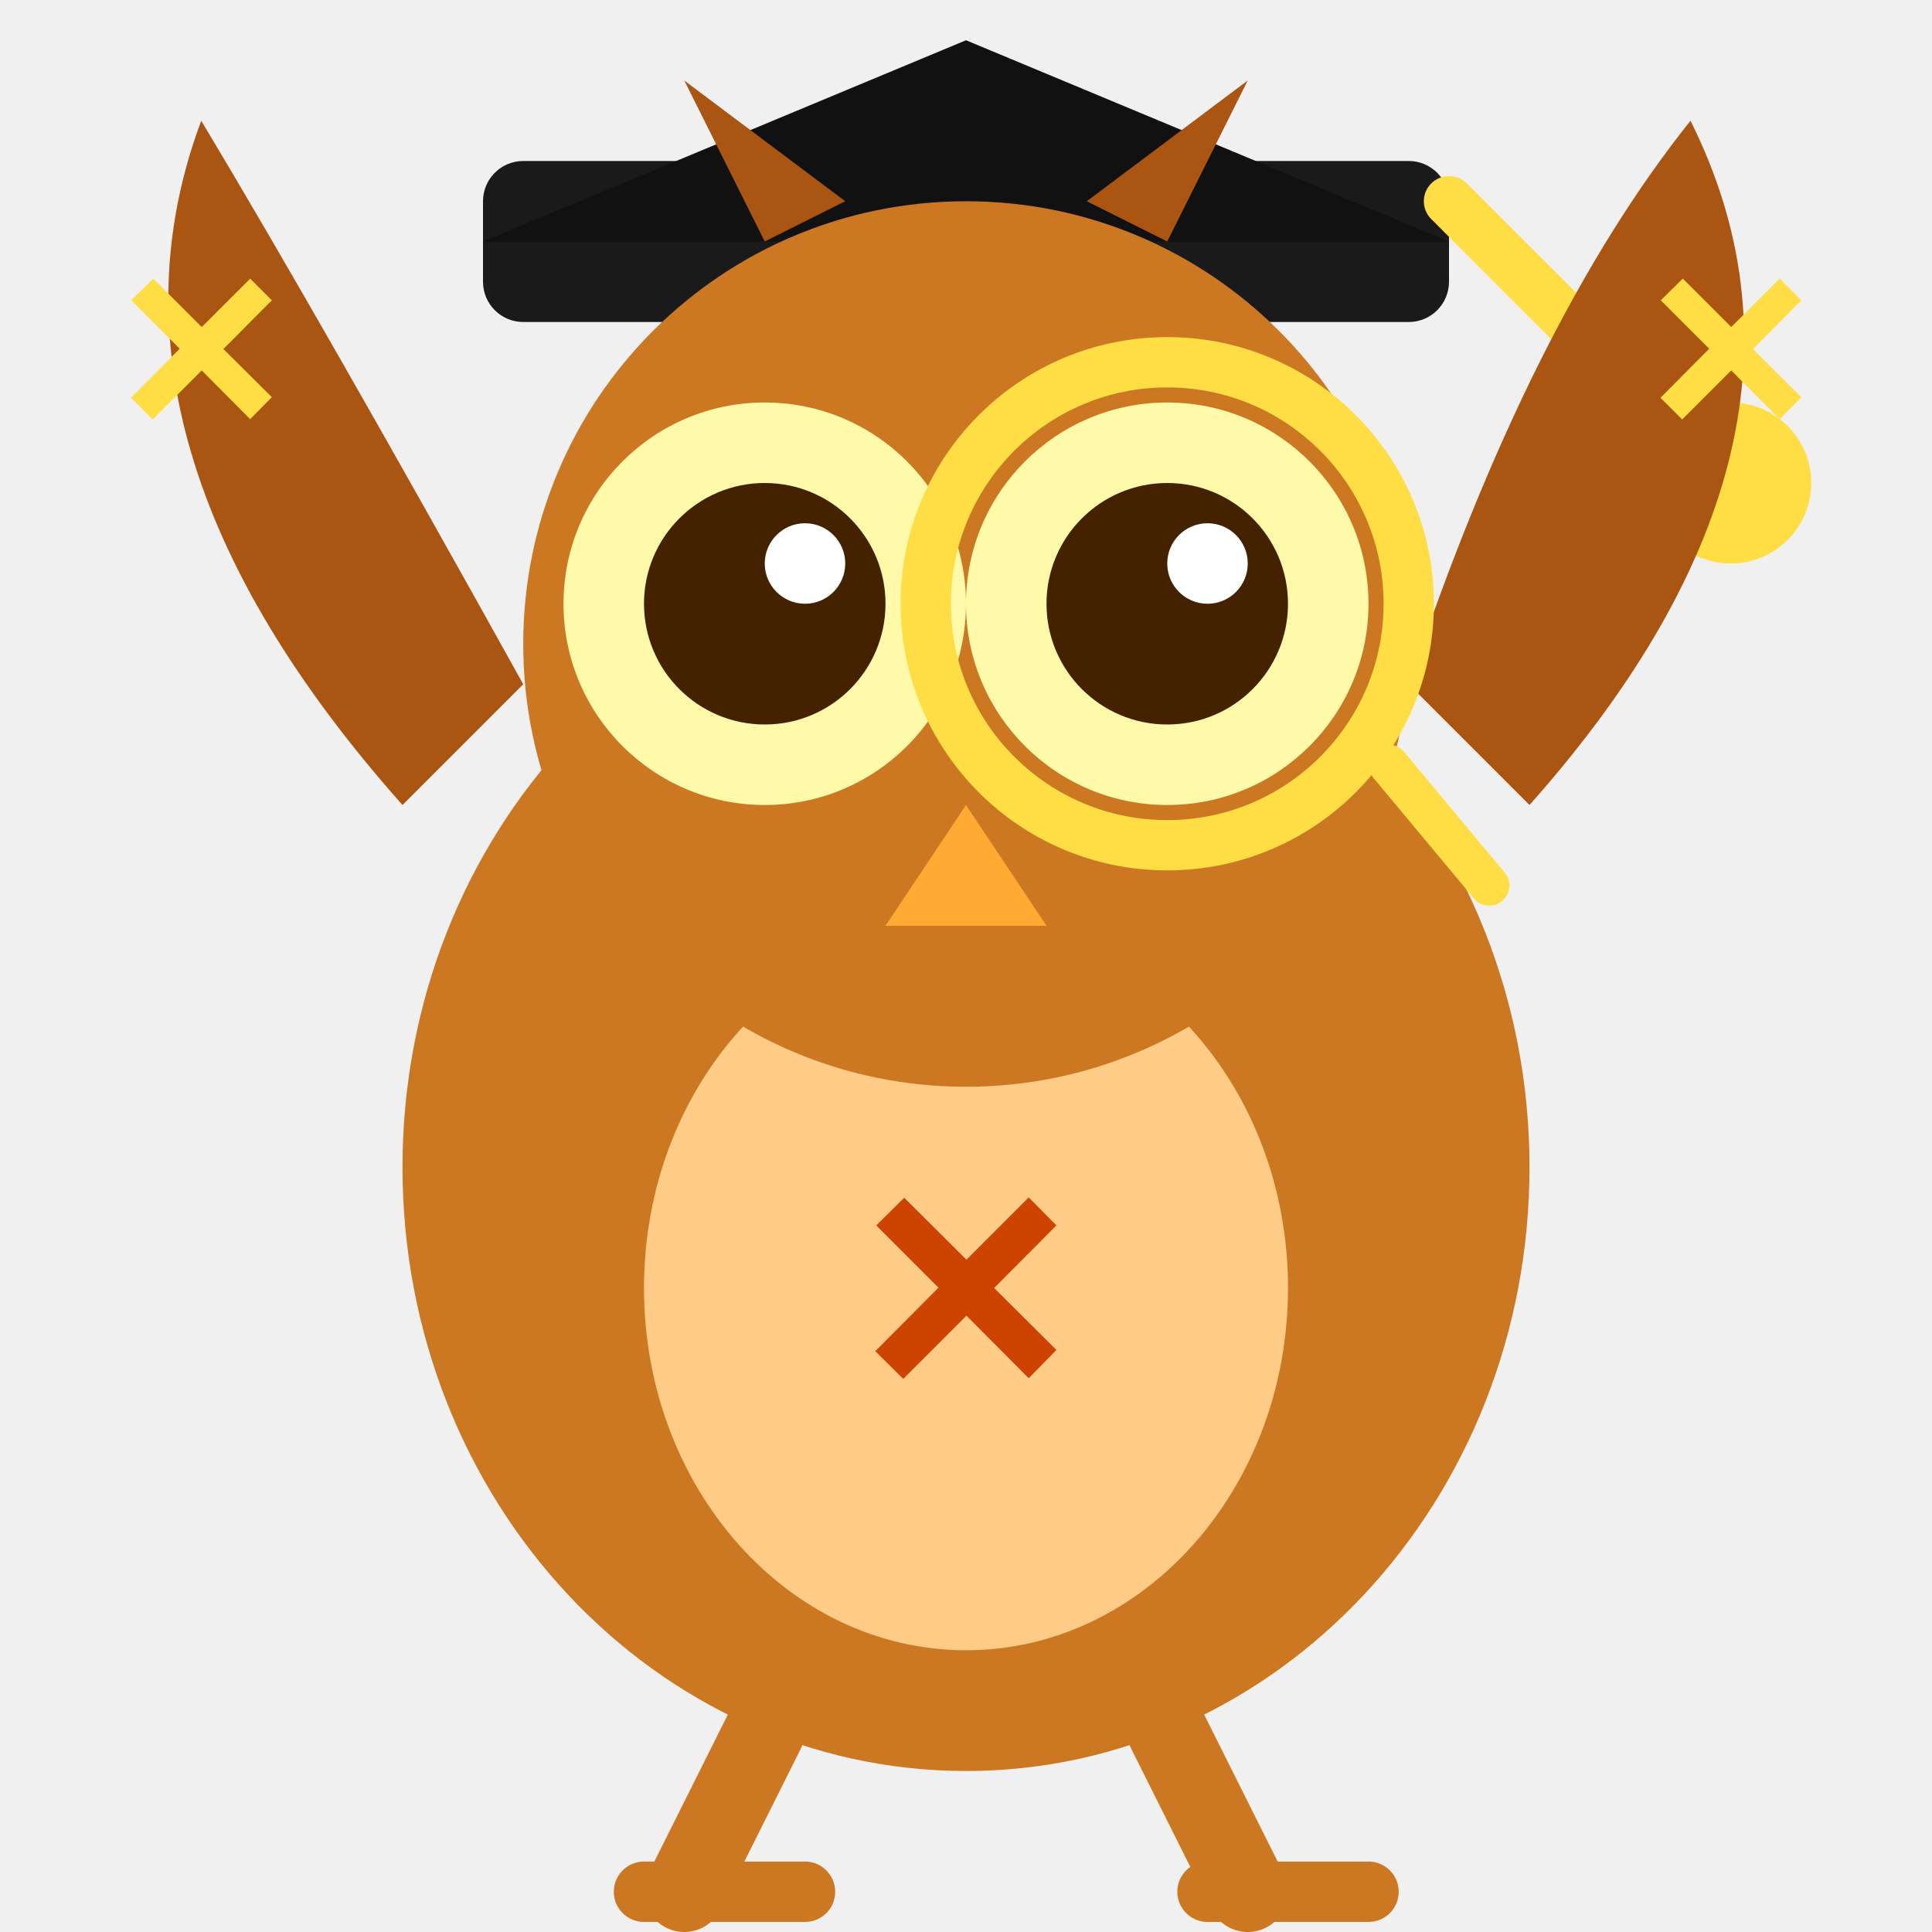
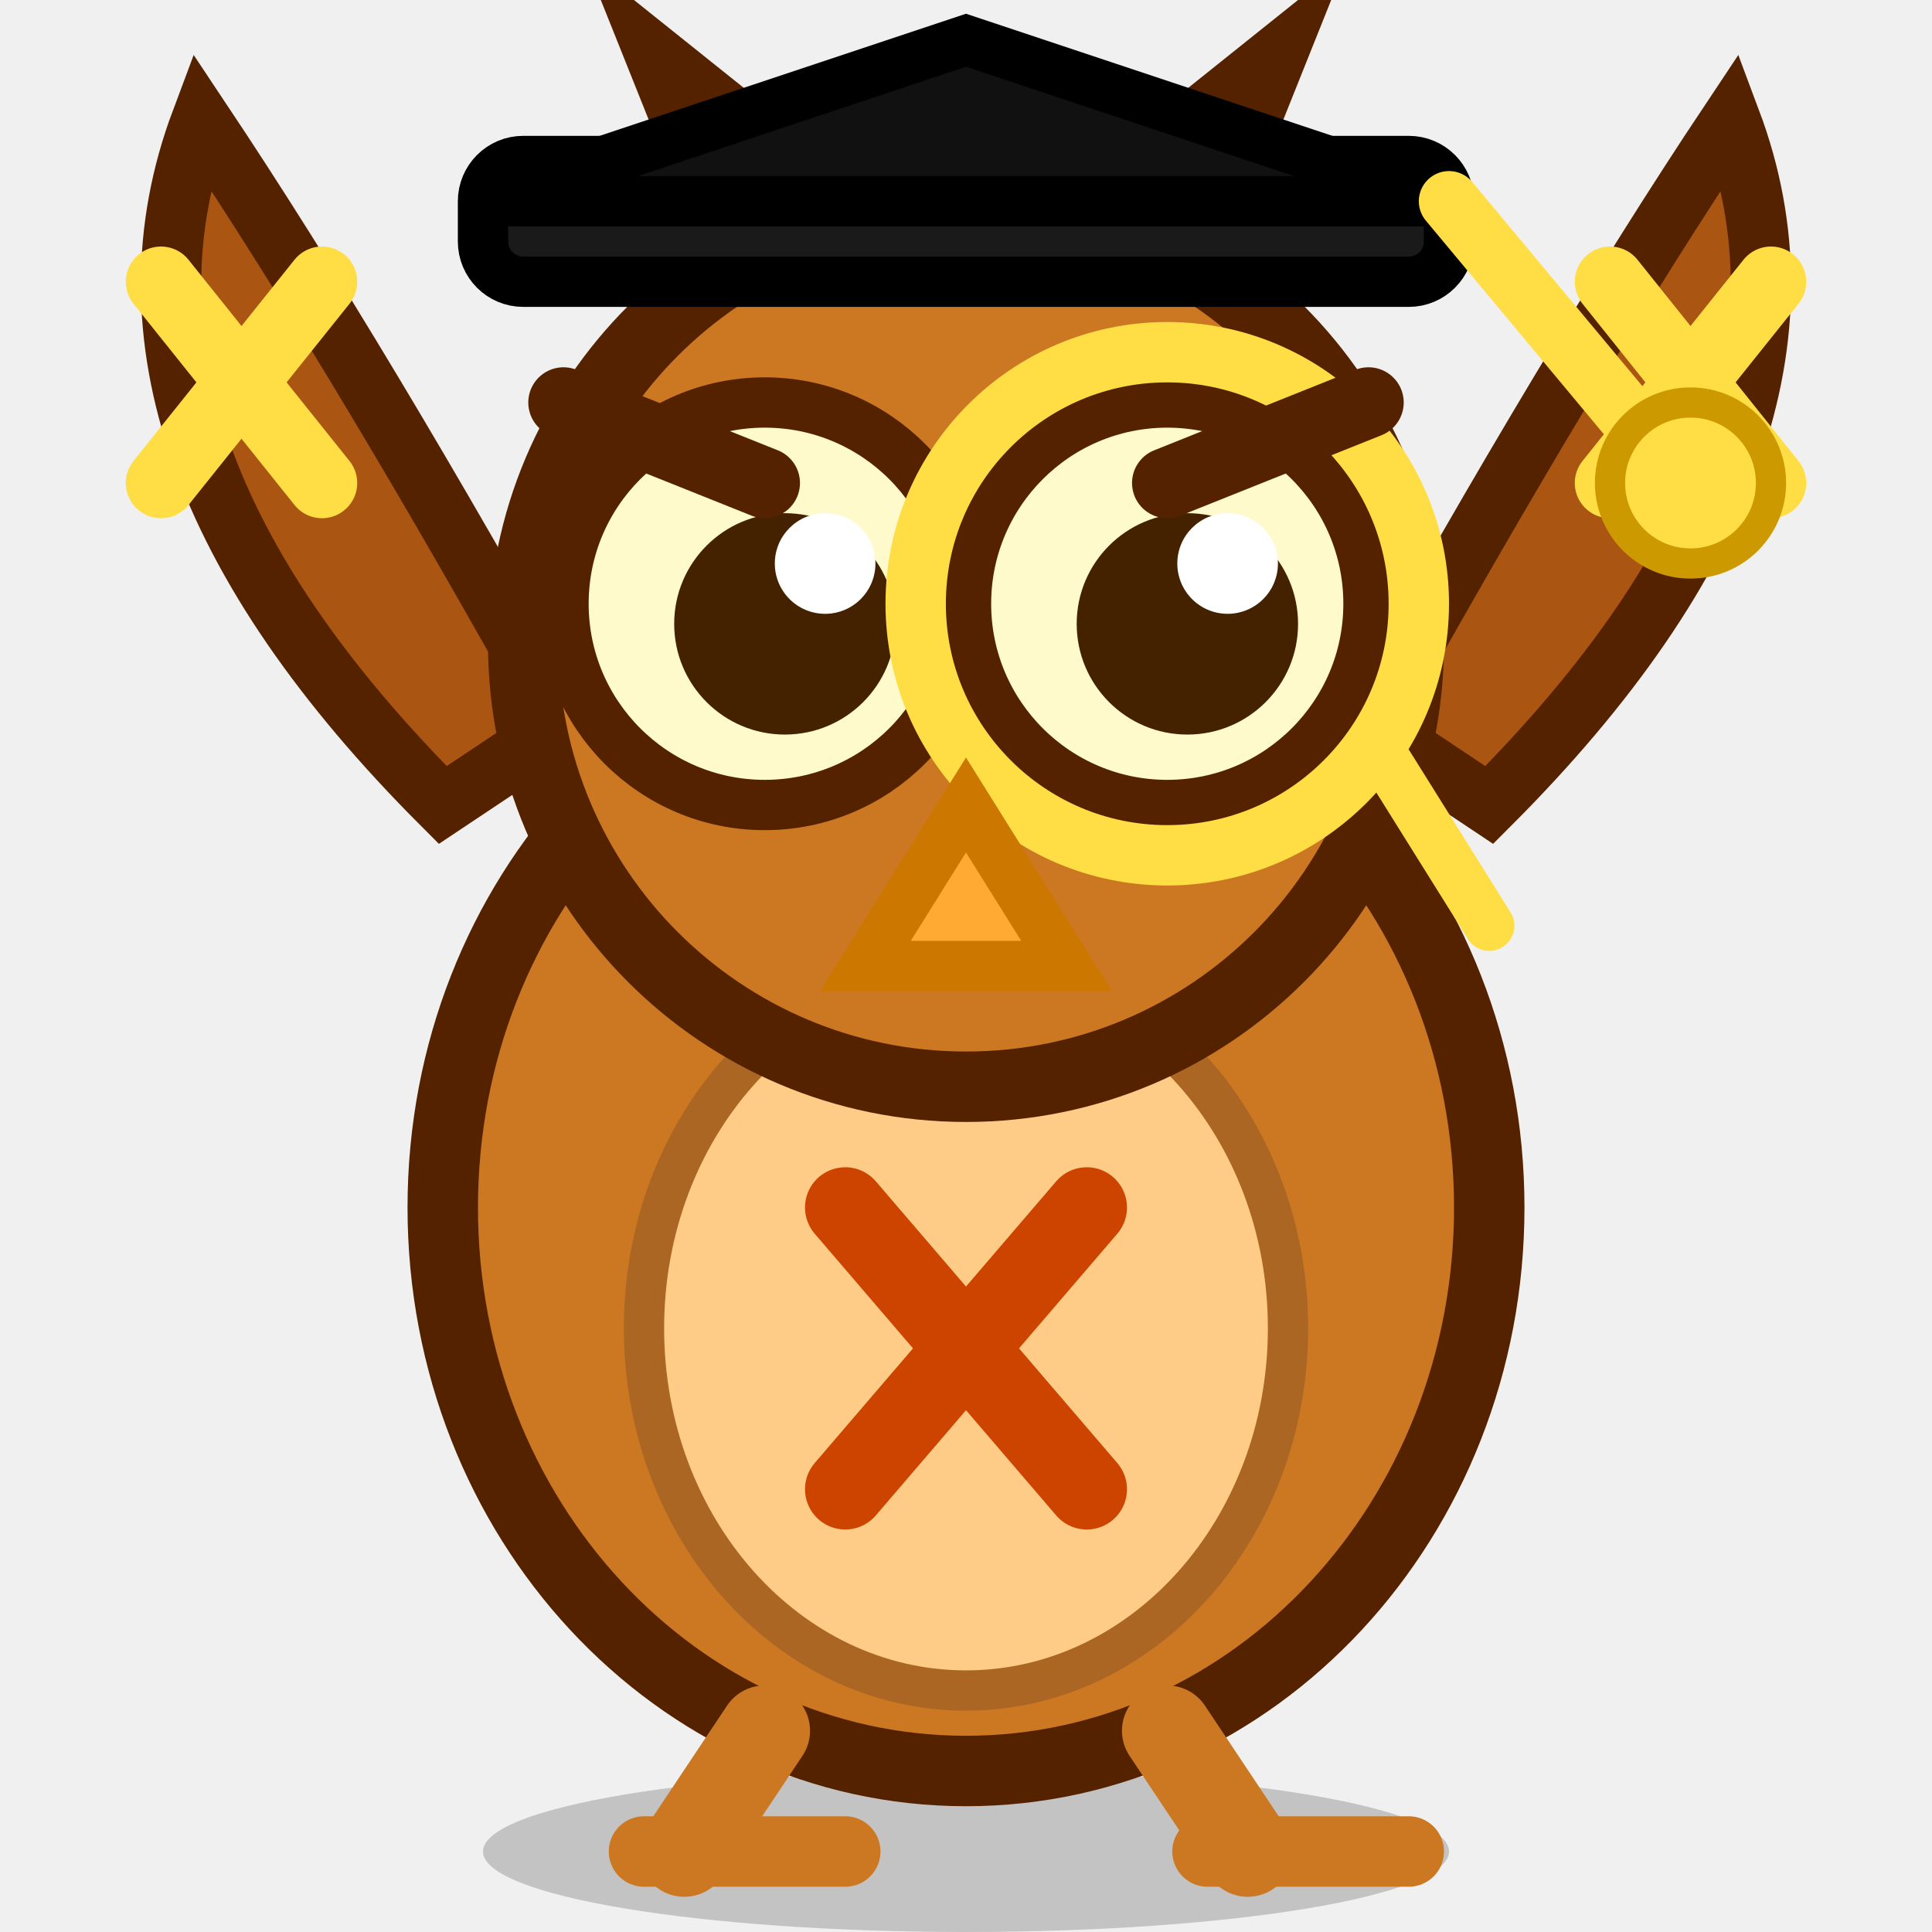
<svg xmlns="http://www.w3.org/2000/svg" viewBox="0 0 96 96">
-   <rect x="24" y="8" width="48" height="8" fill="#1A1A1A" rx="2" />
-   <polygon points="48,2 24,12 72,12" fill="#111111" />
-   <line x1="72" y1="10" x2="84" y2="22" stroke="#FFDD44" stroke-width="2.5" stroke-linecap="round" />
-   <circle cx="86" cy="24" r="4" fill="#FFDD44" />
-   <ellipse cx="48" cy="58" rx="28" ry="30" fill="#CC7722" />
-   <ellipse cx="48" cy="64" rx="16" ry="18" fill="#FFCC88" />
-   <path d="M20,40 Q4,22 10,6 Q16,16 26,34 Z" fill="#AA5511" />
-   <path d="M76,40 Q92,22 84,6 Q76,16 70,34 Z" fill="#AA5511" />
-   <text x="10" y="22" font-size="14" fill="#FFDD44" text-anchor="middle" font-family="Arial" font-weight="bold">×</text>
-   <text x="86" y="22" font-size="14" fill="#FFDD44" text-anchor="middle" font-family="Arial" font-weight="bold">×</text>
-   <circle cx="48" cy="32" r="22" fill="#CC7722" />
-   <polygon points="38,12 34,4 42,10" fill="#AA5511" />
-   <polygon points="58,12 62,4 54,10" fill="#AA5511" />
-   <circle cx="38" cy="30" r="10" fill="#FFFAAA" />
-   <circle cx="58" cy="30" r="10" fill="#FFFAAA" />
-   <circle cx="58" cy="30" r="12" fill="none" stroke="#FFDD44" stroke-width="2.5" />
-   <line x1="69" y1="38" x2="74" y2="44" stroke="#FFDD44" stroke-width="2" stroke-linecap="round" />
-   <circle cx="38" cy="30" r="6" fill="#442200" />
-   <circle cx="58" cy="30" r="6" fill="#442200" />
-   <circle cx="40" cy="28" r="2" fill="white" />
-   <circle cx="60" cy="28" r="2" fill="white" />
-   <polygon points="48,40 44,46 52,46" fill="#FFAA33" />
-   <text x="48" y="70" font-size="18" fill="#CC4400" text-anchor="middle" font-family="Arial" font-weight="bold">×</text>
-   <line x1="38" y1="86" x2="34" y2="94" stroke="#CC7722" stroke-width="4" stroke-linecap="round" />
-   <line x1="58" y1="86" x2="62" y2="94" stroke="#CC7722" stroke-width="4" stroke-linecap="round" />
-   <line x1="32" y1="94" x2="40" y2="94" stroke="#CC7722" stroke-width="3" stroke-linecap="round" />
-   <line x1="60" y1="94" x2="68" y2="94" stroke="#CC7722" stroke-width="3" stroke-linecap="round" />
+   <ellipse cx="48" cy="92" rx="24" ry="4" fill="#00000030" />
+   <ellipse cx="48" cy="60" rx="26" ry="28" fill="#CC7722" stroke="#552200" stroke-width="3.5" />
+   <ellipse cx="48" cy="66" rx="16" ry="18" fill="#FFCC88" stroke="#AA6622" stroke-width="2" />
+   <path d="M22,40 Q4,22 10,6 Q18,18 28,36 Z" fill="#AA5511" stroke="#552200" stroke-width="3" />
+   <path d="M74,40 Q92,22 86,6 Q78,18 68,36 Z" fill="#AA5511" stroke="#552200" stroke-width="3" />
+   <line x1="8" y1="14" x2="16" y2="24" stroke="#FFDD44" stroke-width="3.5" stroke-linecap="round" />
+   <line x1="16" y1="14" x2="8" y2="24" stroke="#FFDD44" stroke-width="3.5" stroke-linecap="round" />
+   <line x1="80" y1="14" x2="88" y2="24" stroke="#FFDD44" stroke-width="3.5" stroke-linecap="round" />
+   <line x1="88" y1="14" x2="80" y2="24" stroke="#FFDD44" stroke-width="3.5" stroke-linecap="round" />
+   <circle cx="48" cy="32" r="22" fill="#CC7722" stroke="#552200" stroke-width="3.5" />
+   <polygon points="36,12 32,2 42,10" fill="#AA5511" stroke="#552200" stroke-width="2.5" />
+   <polygon points="60,12 64,2 54,10" fill="#AA5511" stroke="#552200" stroke-width="2.5" />
+   <circle cx="38" cy="30" r="10" fill="#FFFACC" stroke="#552200" stroke-width="2.5" />
+   <circle cx="58" cy="30" r="10" fill="#FFFACC" stroke="#552200" stroke-width="2.5" />
+   <circle cx="39" cy="31" r="5.5" fill="#442200" />
+   <circle cx="59" cy="31" r="5.5" fill="#442200" />
+   <circle cx="41" cy="28" r="2.5" fill="white" />
+   <circle cx="61" cy="28" r="2.5" fill="white" />
+   <circle cx="58" cy="30" r="12.5" fill="none" stroke="#FFDD44" stroke-width="3" />
+   <line x1="69" y1="38" x2="74" y2="46" stroke="#FFDD44" stroke-width="2.5" stroke-linecap="round" />
+   <line x1="28" y1="20" x2="38" y2="24" stroke="#552200" stroke-width="3.5" stroke-linecap="round" />
+   <line x1="68" y1="20" x2="58" y2="24" stroke="#552200" stroke-width="3.5" stroke-linecap="round" />
+   <polygon points="48,40 43,48 53,48" fill="#FFAA33" stroke="#CC7700" stroke-width="2.5" />
+   <line x1="42" y1="60" x2="54" y2="74" stroke="#CC4400" stroke-width="4" stroke-linecap="round" />
+   <line x1="54" y1="60" x2="42" y2="74" stroke="#CC4400" stroke-width="4" stroke-linecap="round" />
+   <rect x="24" y="8" width="48" height="6" rx="2" fill="#1A1A1A" stroke="#000000" stroke-width="2.5" />
+   <polygon points="48,2 24,10 72,10" fill="#111111" stroke="#000000" stroke-width="2.5" />
+   <line x1="72" y1="10" x2="82" y2="22" stroke="#FFDD44" stroke-width="3" stroke-linecap="round" />
+   <circle cx="84" cy="24" r="4" fill="#FFDD44" stroke="#CC9900" stroke-width="1.5" />
+   <line x1="38" y1="86" x2="34" y2="92" stroke="#CC7722" stroke-width="4.5" stroke-linecap="round" />
+   <line x1="32" y1="92" x2="42" y2="92" stroke="#CC7722" stroke-width="3.5" stroke-linecap="round" />
+   <line x1="58" y1="86" x2="62" y2="92" stroke="#CC7722" stroke-width="4.5" stroke-linecap="round" />
+   <line x1="60" y1="92" x2="70" y2="92" stroke="#CC7722" stroke-width="3.5" stroke-linecap="round" />
</svg>
